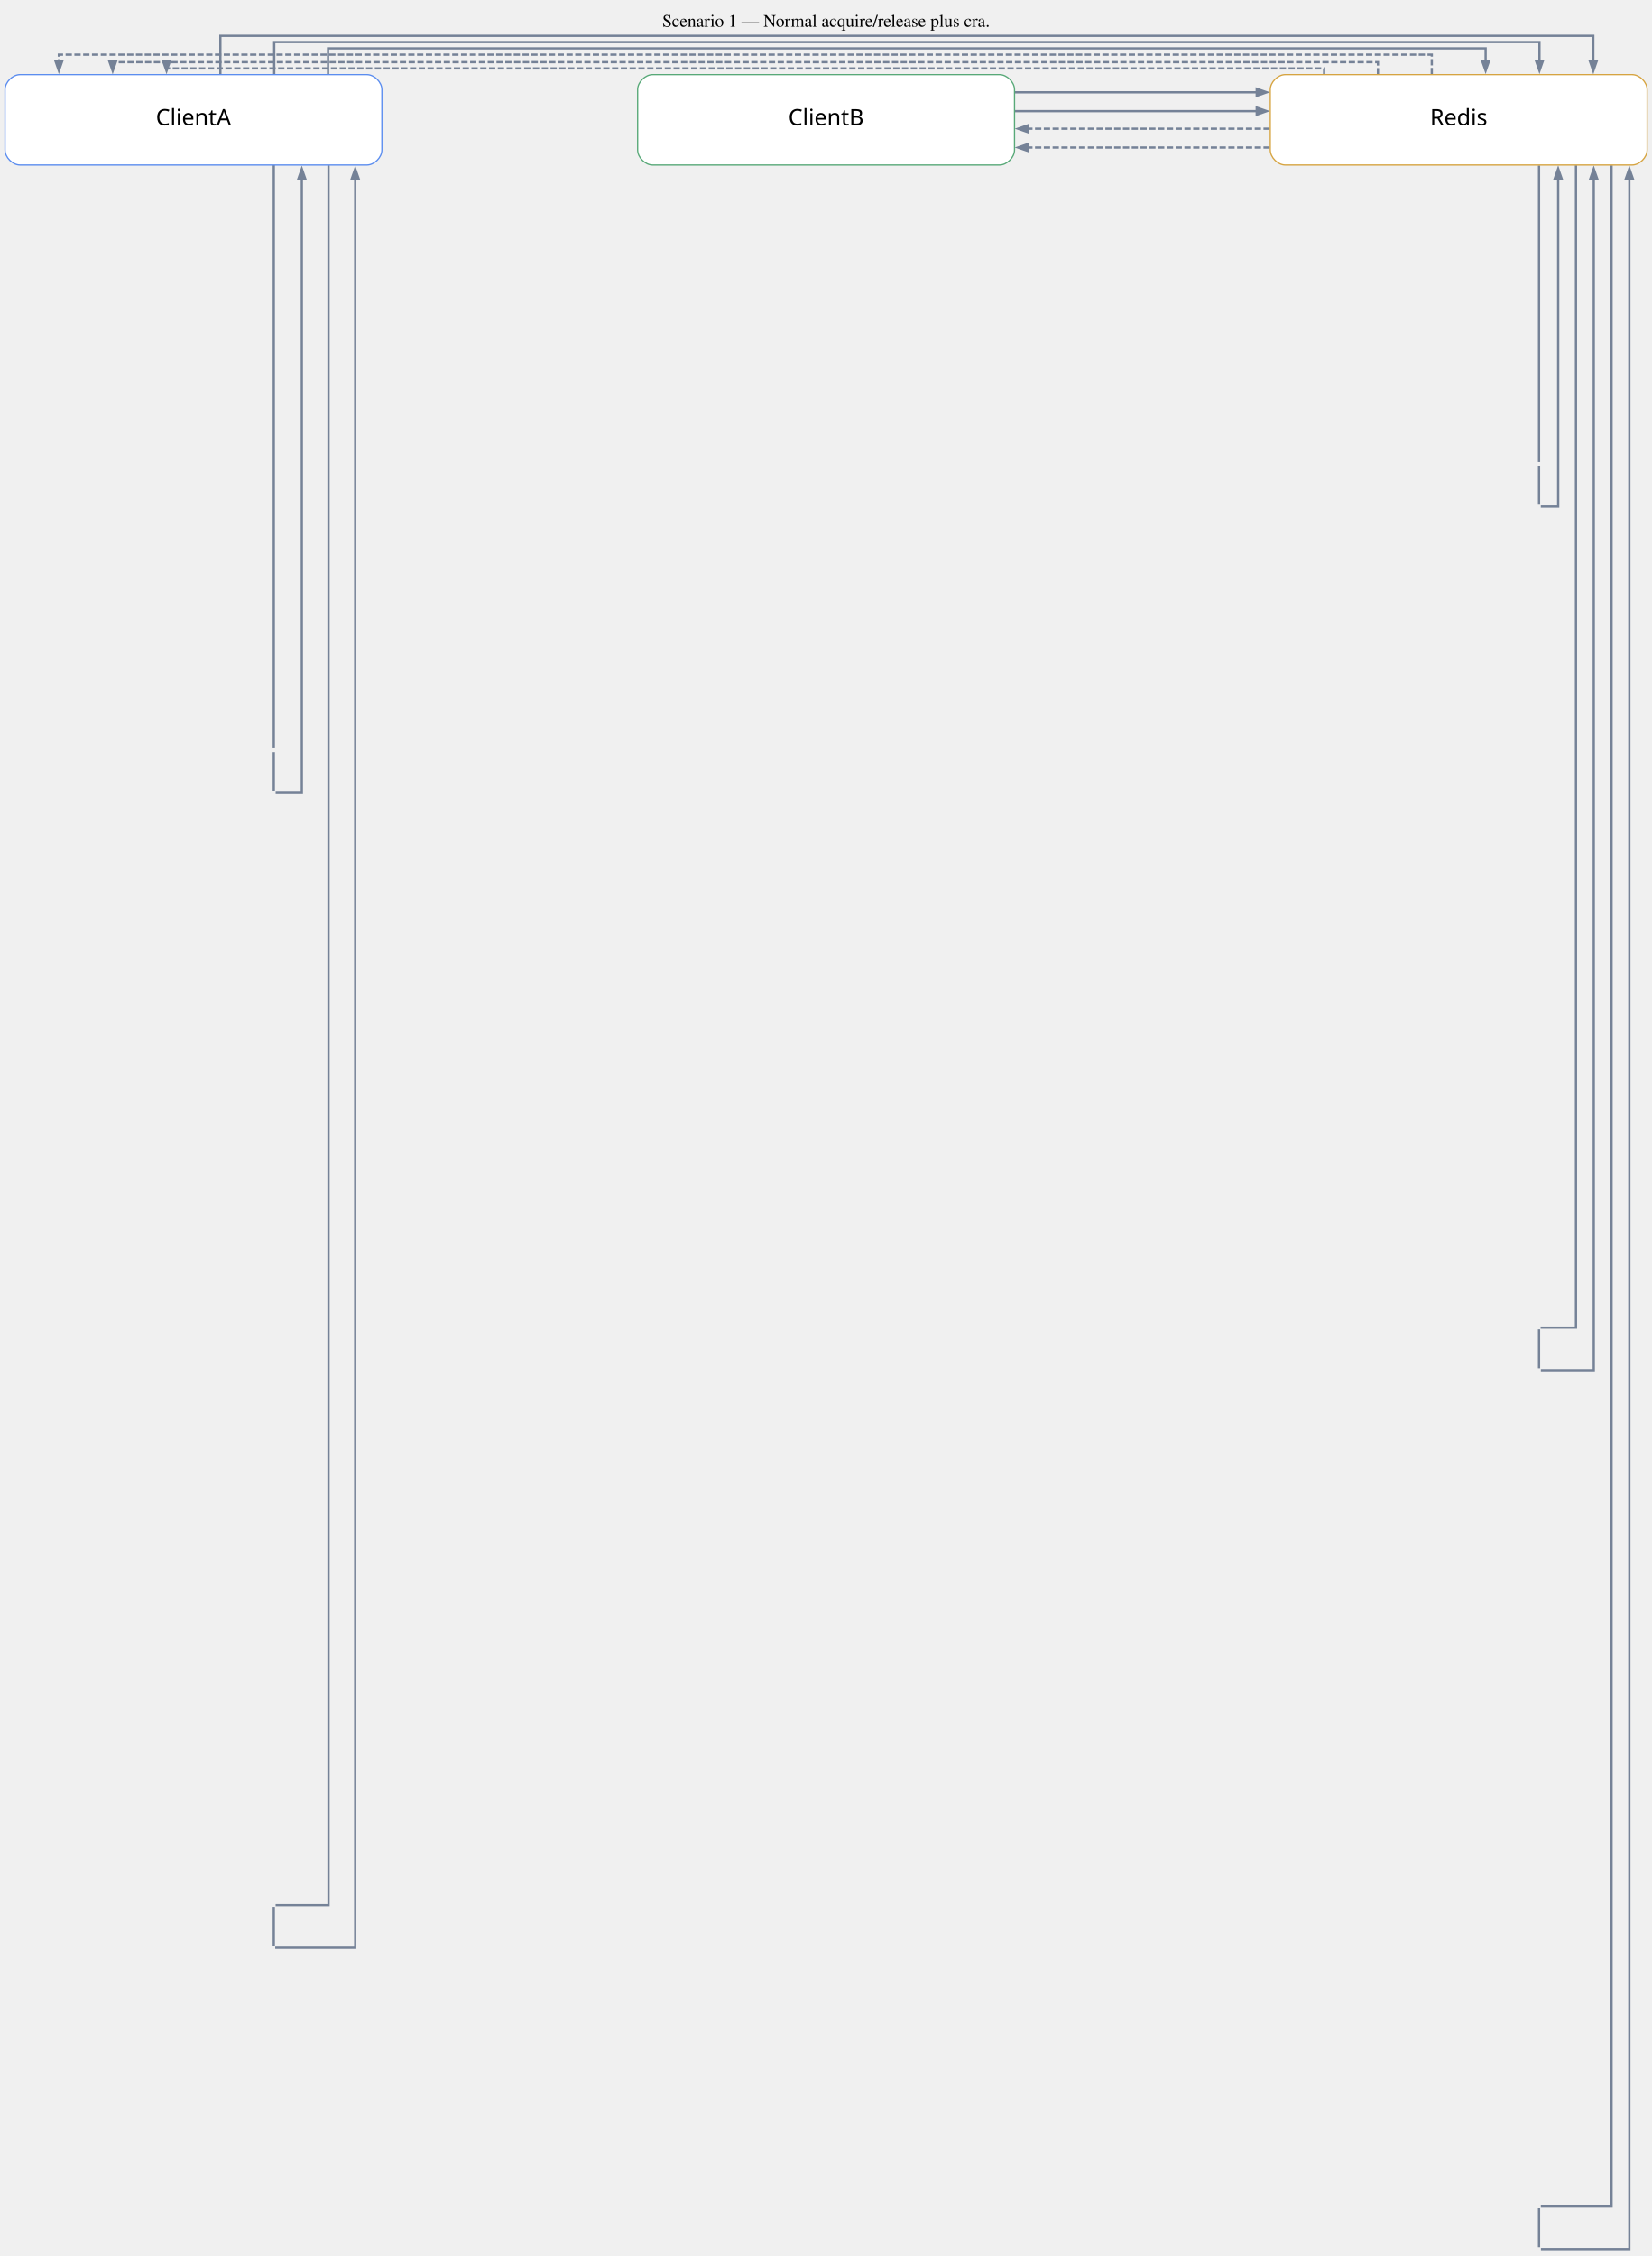
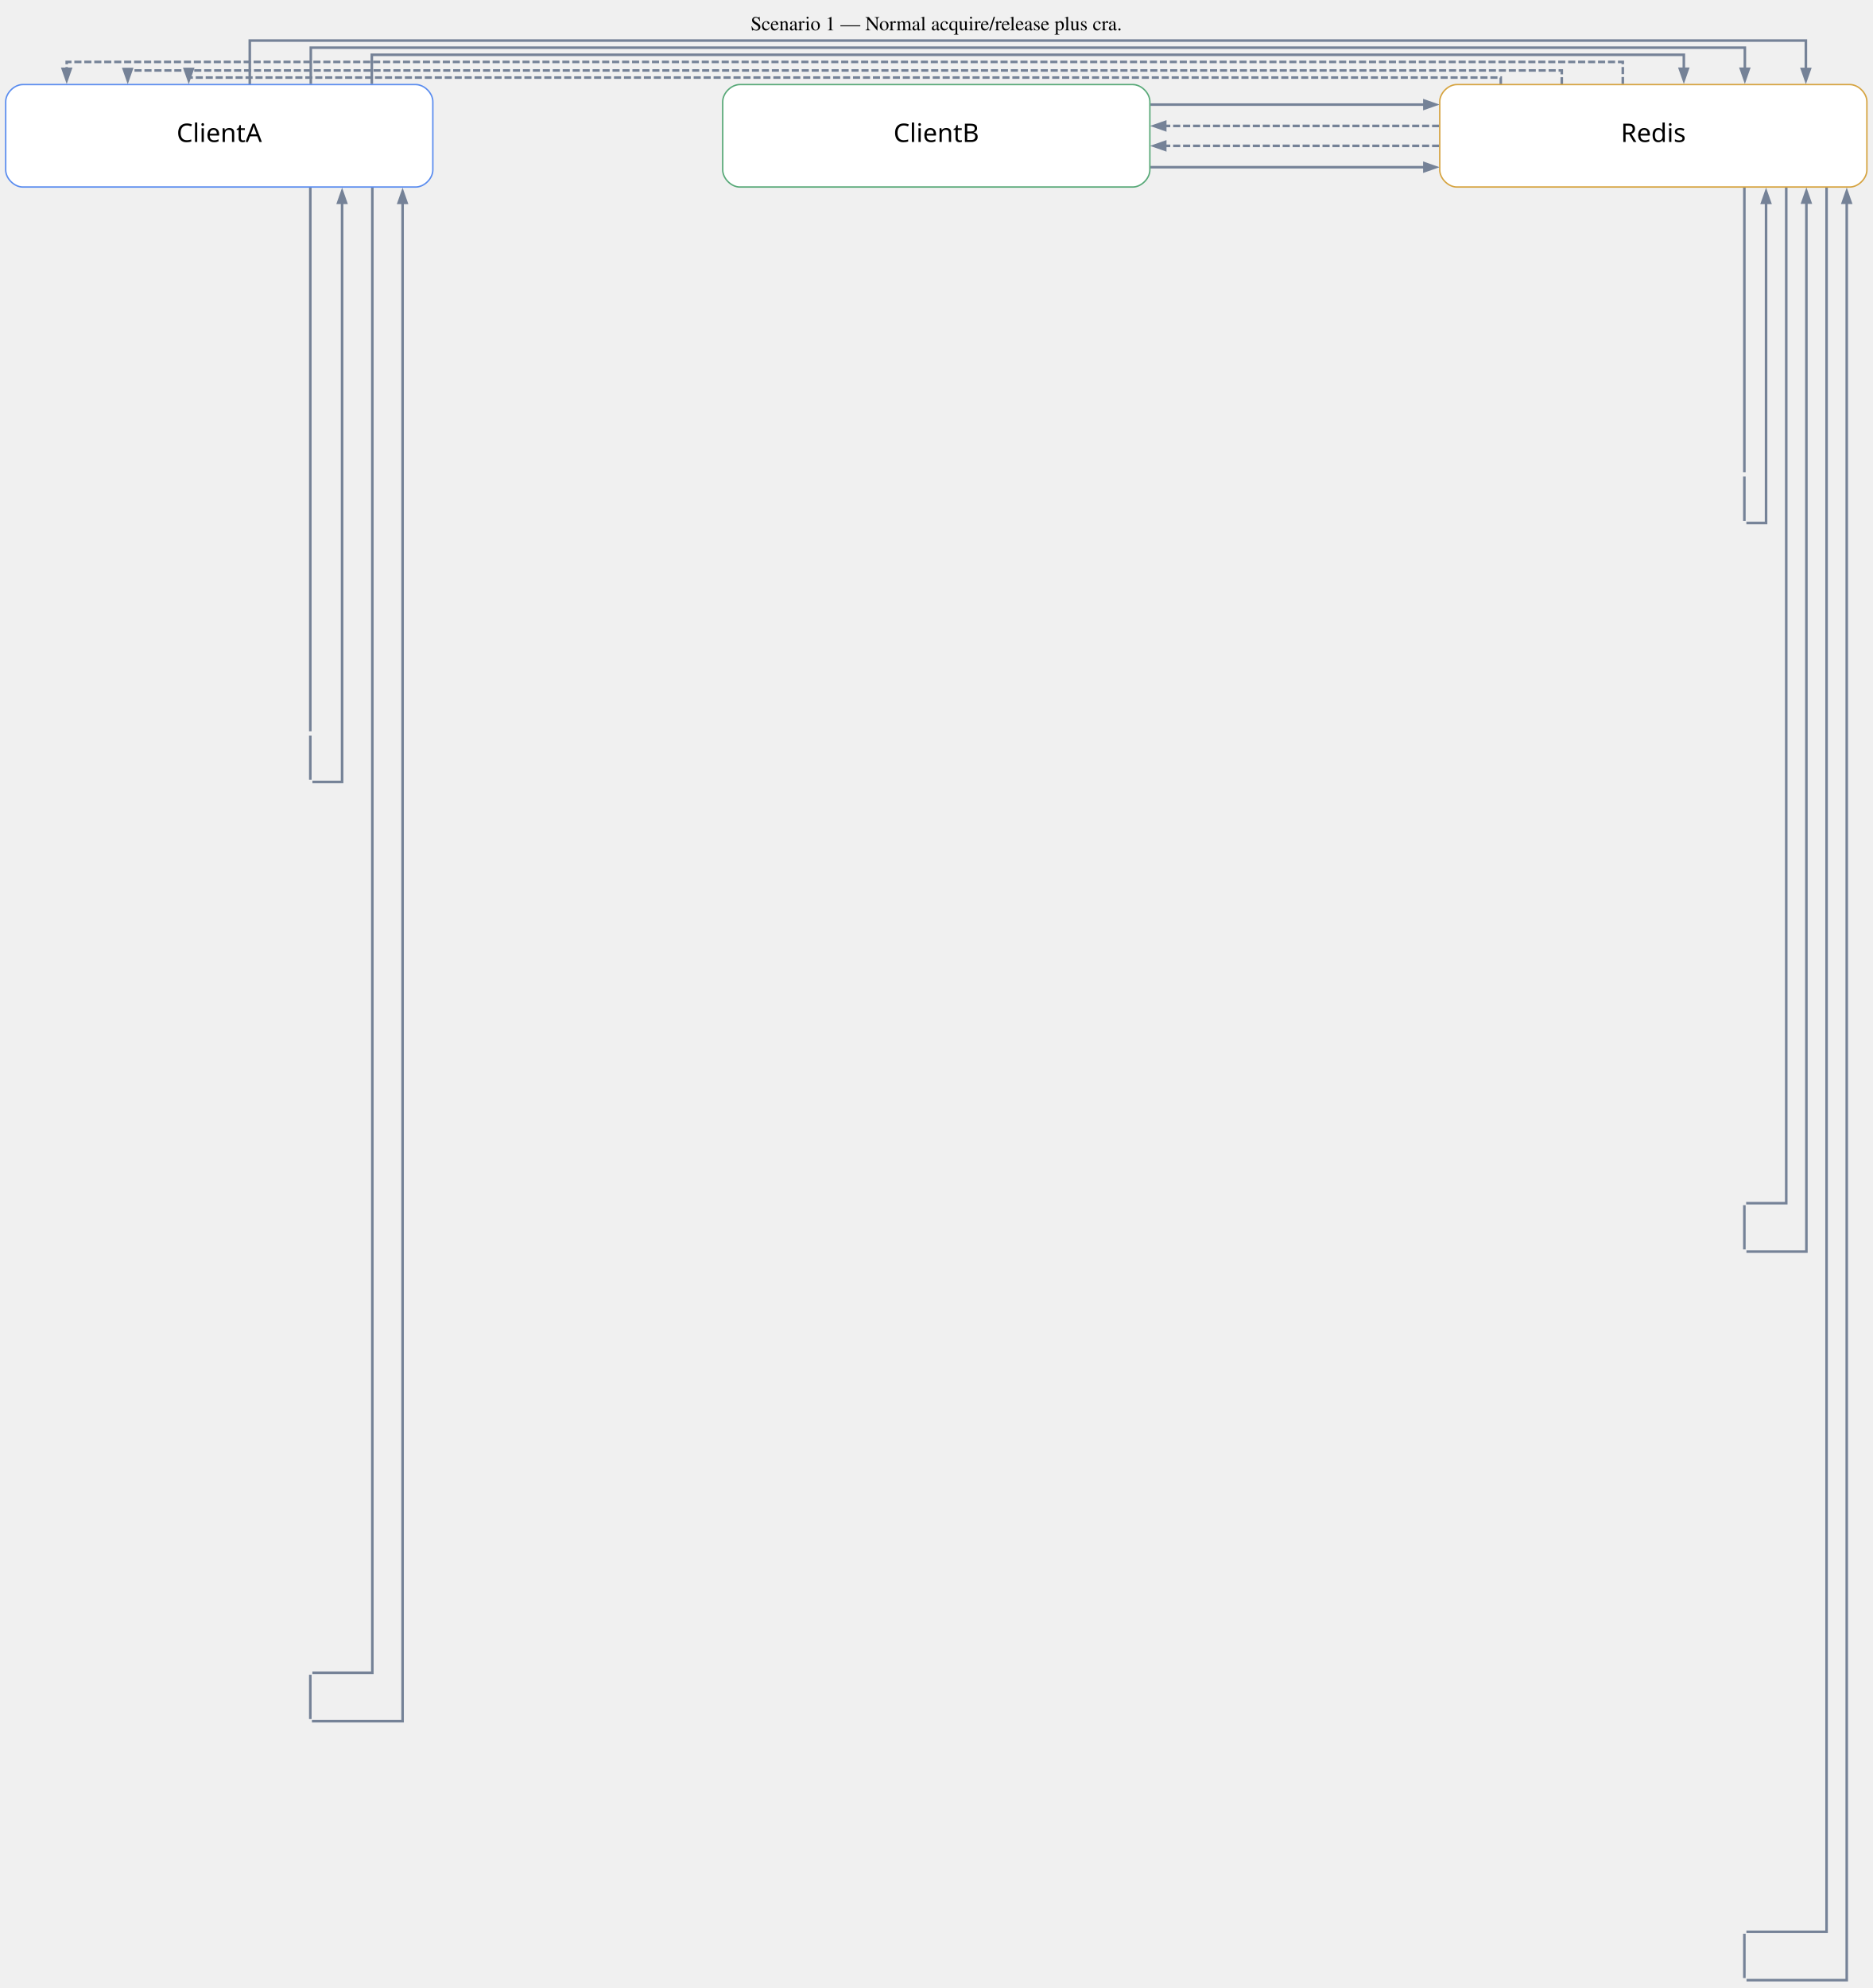
- <svg xmlns="http://www.w3.org/2000/svg" width="1316pt" height="1797pt" viewBox="0.00 0.00 1316.00 1797.00">
-   <g id="graph0" class="graph" transform="scale(1 1) rotate(0) translate(4 1792.5)">
-     <text xml:space="preserve" text-anchor="middle" x="654.12" y="-1771.2" font-family="Times,serif" font-size="14.00">Scenario 1 — Normal acquire/release plus cra.</text>
+ <svg xmlns="http://www.w3.org/2000/svg" width="1316pt" height="1397pt" viewBox="0.00 0.00 1316.00 1397.00">
+   <g id="graph0" class="graph" transform="scale(1 1) rotate(0) translate(4 1392.5)">
+     <text xml:space="preserve" text-anchor="middle" x="654.12" y="-1371.2" font-family="Times,serif" font-size="14.00">Scenario 1 — Normal acquire/release plus cra.</text>
    <g id="edge1" class="edge">
-       <path fill="none" stroke="#758297" stroke-width="1.8" d="M171.57,-1733.28C171.57,-1749.05 171.57,-1764 171.57,-1764 171.57,-1764 1265.35,-1764 1265.35,-1764 1265.35,-1764 1265.35,-1744.01 1265.35,-1744.01" />
-       <polygon fill="#758297" stroke="#758297" stroke-width="1.8" points="1268.15,-1744.01 1265.35,-1736.01 1262.55,-1744.01 1268.15,-1744.01" />
+       <path fill="none" stroke="#758297" stroke-width="1.8" d="M171.57,-1333.28C171.57,-1349.05 171.57,-1364 171.57,-1364 171.57,-1364 1265.35,-1364 1265.35,-1364 1265.35,-1364 1265.35,-1344.01 1265.35,-1344.01" />
+       <polygon fill="#758297" stroke="#758297" stroke-width="1.8" points="1268.15,-1344.01 1265.35,-1336.01 1262.55,-1344.01 1268.15,-1344.01" />
    </g>
    <g id="edge11" class="edge">
-       <path fill="none" stroke="#758297" stroke-width="1.8" d="M214.46,-1733.46C214.46,-1746.94 214.46,-1759 214.46,-1759 214.46,-1759 1222.46,-1759 1222.46,-1759 1222.46,-1759 1222.46,-1744.18 1222.46,-1744.18" />
-       <polygon fill="#758297" stroke="#758297" stroke-width="1.8" points="1225.26,-1744.18 1222.46,-1736.18 1219.66,-1744.18 1225.26,-1744.18" />
+       <path fill="none" stroke="#758297" stroke-width="1.8" d="M214.46,-1333.46C214.46,-1346.94 214.46,-1359 214.46,-1359 214.46,-1359 1222.46,-1359 1222.46,-1359 1222.46,-1359 1222.46,-1344.18 1222.46,-1344.18" />
+       <polygon fill="#758297" stroke="#758297" stroke-width="1.8" points="1225.26,-1344.18 1222.46,-1336.18 1219.66,-1344.18 1225.26,-1344.18" />
    </g>
    <g id="edge16" class="edge">
-       <path fill="none" stroke="#758297" stroke-width="1.8" d="M257.35,-1733.45C257.35,-1744.61 257.35,-1754 257.35,-1754 257.35,-1754 1179.57,-1754 1179.57,-1754 1179.57,-1754 1179.57,-1744.17 1179.57,-1744.17" />
-       <polygon fill="#758297" stroke="#758297" stroke-width="1.8" points="1182.37,-1744.17 1179.57,-1736.17 1176.77,-1744.17 1182.37,-1744.17" />
+       <path fill="none" stroke="#758297" stroke-width="1.8" d="M257.35,-1333.45C257.35,-1344.61 257.35,-1354 257.35,-1354 257.35,-1354 1179.57,-1354 1179.57,-1354 1179.57,-1354 1179.57,-1344.17 1179.57,-1344.17" />
+       <polygon fill="#758297" stroke="#758297" stroke-width="1.8" points="1182.37,-1344.17 1179.57,-1336.17 1176.77,-1344.17 1182.37,-1344.17" />
    </g>
    <g id="edge6" class="edge">
-       <path fill="none" stroke="#758297" stroke-width="1.8" d="M214.12,-1660.98C214.12,-1550.37 214.12,-1222.13 214.12,-1196.65" />
+       <path fill="none" stroke="#758297" stroke-width="1.8" d="M214.12,-1260.91C214.12,-1163.41 214.12,-900.98 214.12,-878.61" />
    </g>
    <g id="edge18" class="edge">
-       <path fill="none" stroke="#758297" stroke-width="1.8" d="M257.72,-1660.86C257.72,-1439.17 257.72,-275 257.72,-275 257.72,-275 223.14,-275 215.57,-275" />
+       <path fill="none" stroke="#758297" stroke-width="1.8" d="M257.72,-1260.83C257.72,-1072.79 257.72,-217 257.72,-217 257.72,-217 223.14,-217 215.57,-217" />
    </g>
    <g id="edge9" class="edge">
-       <path fill="none" stroke="#758297" stroke-width="1.8" d="M804.65,-1719C804.65,-1719 997.2,-1719 997.2,-1719" />
-       <polygon fill="#758297" stroke="#758297" stroke-width="1.8" points="997.2,-1721.8 1005.2,-1719 997.2,-1716.2 997.2,-1721.8" />
+       <path fill="none" stroke="#758297" stroke-width="1.8" d="M804.65,-1319C804.65,-1319 997.2,-1319 997.2,-1319" />
+       <polygon fill="#758297" stroke="#758297" stroke-width="1.8" points="997.2,-1321.8 1005.2,-1319 997.2,-1316.2 997.2,-1321.8" />
    </g>
    <g id="edge21" class="edge">
-       <path fill="none" stroke="#758297" stroke-width="1.8" d="M804.65,-1704C804.65,-1704 997.2,-1704 997.2,-1704" />
-       <polygon fill="#758297" stroke="#758297" stroke-width="1.8" points="997.2,-1706.8 1005.2,-1704 997.2,-1701.2 997.2,-1706.8" />
+       <path fill="none" stroke="#758297" stroke-width="1.8" d="M804.65,-1275C804.65,-1275 997.2,-1275 997.2,-1275" />
+       <polygon fill="#758297" stroke="#758297" stroke-width="1.8" points="997.2,-1277.8 1005.2,-1275 997.2,-1272.2 997.2,-1277.8" />
    </g>
    <g id="edge5" class="edge">
-       <path fill="none" stroke="#758297" stroke-width="1.8" stroke-dasharray="5,2" d="M1136.67,-1733.42C1136.67,-1742.15 1136.67,-1749 1136.67,-1749 1136.67,-1749 42.89,-1749 42.89,-1749 42.89,-1749 42.89,-1744.15 42.89,-1744.15" />
-       <polygon fill="#758297" stroke="#758297" stroke-width="1.8" points="45.69,-1744.15 42.89,-1736.15 40.09,-1744.15 45.69,-1744.15" />
+       <path fill="none" stroke="#758297" stroke-width="1.8" stroke-dasharray="5,2" d="M1136.67,-1333.42C1136.67,-1342.15 1136.67,-1349 1136.67,-1349 1136.67,-1349 42.89,-1349 42.89,-1349 42.89,-1349 42.89,-1344.15 42.89,-1344.15" />
+       <polygon fill="#758297" stroke="#758297" stroke-width="1.8" points="45.69,-1344.15 42.89,-1336.15 40.09,-1344.15 45.69,-1344.15" />
    </g>
    <g id="edge15" class="edge">
-       <path fill="none" stroke="#758297" stroke-width="1.8" stroke-dasharray="5,2" d="M1093.78,-1733.26C1093.78,-1738.95 1093.78,-1743 1093.78,-1743 1093.78,-1743 85.78,-1743 85.78,-1743 85.78,-1743 85.78,-1742.03 85.78,-1742.03" />
-       <polygon fill="#758297" stroke="#758297" stroke-width="1.8" points="88.58,-1743.99 85.78,-1735.99 82.98,-1743.99 88.58,-1743.99" />
+       <path fill="none" stroke="#758297" stroke-width="1.8" stroke-dasharray="5,2" d="M1093.78,-1333.26C1093.78,-1338.95 1093.78,-1343 1093.78,-1343 1093.78,-1343 85.78,-1343 85.78,-1343 85.78,-1343 85.78,-1342.03 85.78,-1342.03" />
+       <polygon fill="#758297" stroke="#758297" stroke-width="1.8" points="88.58,-1343.99 85.78,-1335.99 82.98,-1343.99 88.58,-1343.99" />
    </g>
    <g id="edge17" class="edge">
-       <path fill="none" stroke="#758297" stroke-width="1.8" stroke-dasharray="5,2" d="M1050.89,-1733.31C1050.89,-1736.18 1050.89,-1738 1050.89,-1738 1050.89,-1738 128.67,-1738 128.67,-1738 128.67,-1738 128.67,-1737.53 128.67,-1737.53" />
-       <polygon fill="#758297" stroke="#758297" stroke-width="1.8" points="131.47,-1744.03 128.67,-1736.03 125.87,-1744.03 131.47,-1744.03" />
+       <path fill="none" stroke="#758297" stroke-width="1.8" stroke-dasharray="5,2" d="M1050.89,-1333.31C1050.89,-1336.18 1050.89,-1338 1050.89,-1338 1050.89,-1338 128.67,-1338 128.67,-1338 128.67,-1338 128.67,-1337.53 128.67,-1337.53" />
+       <polygon fill="#758297" stroke="#758297" stroke-width="1.8" points="131.47,-1344.03 128.67,-1336.03 125.87,-1344.03 131.47,-1344.03" />
    </g>
    <g id="edge10" class="edge">
-       <path fill="none" stroke="#758297" stroke-width="1.8" stroke-dasharray="5,2" d="M1007.59,-1690C1007.59,-1690 815.04,-1690 815.04,-1690" />
-       <polygon fill="#758297" stroke="#758297" stroke-width="1.8" points="815.04,-1687.2 807.04,-1690 815.04,-1692.8 815.04,-1687.2" />
+       <path fill="none" stroke="#758297" stroke-width="1.8" stroke-dasharray="5,2" d="M1007.59,-1304C1007.59,-1304 815.04,-1304 815.04,-1304" />
+       <polygon fill="#758297" stroke="#758297" stroke-width="1.8" points="815.04,-1301.2 807.04,-1304 815.04,-1306.8 815.04,-1301.2" />
    </g>
    <g id="edge25" class="edge">
-       <path fill="none" stroke="#758297" stroke-width="1.8" stroke-dasharray="5,2" d="M1007.59,-1675C1007.59,-1675 815.04,-1675 815.04,-1675" />
-       <polygon fill="#758297" stroke="#758297" stroke-width="1.8" points="815.04,-1672.2 807.04,-1675 815.04,-1677.8 815.04,-1672.2" />
+       <path fill="none" stroke="#758297" stroke-width="1.8" stroke-dasharray="5,2" d="M1007.59,-1290C1007.59,-1290 815.04,-1290 815.04,-1290" />
+       <polygon fill="#758297" stroke="#758297" stroke-width="1.8" points="815.04,-1287.2 807.04,-1290 815.04,-1292.8 815.04,-1287.2" />
    </g>
    <g id="edge2" class="edge">
-       <path fill="none" stroke="#758297" stroke-width="1.8" d="M1222.12,-1660.69C1222.12,-1590.24 1222.12,-1440.65 1222.12,-1424.5" />
+       <path fill="none" stroke="#758297" stroke-width="1.8" d="M1222.12,-1260.67C1222.12,-1198.17 1222.12,-1075.68 1222.12,-1060.61" />
    </g>
    <g id="edge12" class="edge">
-       <path fill="none" stroke="#758297" stroke-width="1.8" d="M1251.55,-1660.83C1251.55,-1485.63 1251.55,-735 1251.55,-735 1251.55,-735 1229.02,-735 1223.38,-735" />
+       <path fill="none" stroke="#758297" stroke-width="1.8" d="M1251.55,-1260.65C1251.55,-1110.44 1251.55,-547 1251.55,-547 1251.55,-547 1229.02,-547 1223.38,-547" />
    </g>
    <g id="edge22" class="edge">
-       <path fill="none" stroke="#758297" stroke-width="1.8" d="M1279.89,-1660.82C1279.89,-1417.76 1279.89,-35 1279.89,-35 1279.89,-35 1232.44,-35 1223.55,-35" />
+       <path fill="none" stroke="#758297" stroke-width="1.8" d="M1279.89,-1260.67C1279.89,-1053.74 1279.89,-35 1279.89,-35 1279.89,-35 1232.44,-35 1223.55,-35" />
    </g>
    <g id="edge3" class="edge">
-       <path fill="none" stroke="#758297" stroke-width="1.8" d="M1222.12,-1421.62C1222.12,-1416.03 1222.12,-1396.02 1222.12,-1390.5" />
+       <path fill="none" stroke="#758297" stroke-width="1.8" d="M1222.12,-1057.62C1222.12,-1052.03 1222.12,-1032.02 1222.12,-1026.5" />
    </g>
    <g id="edge4" class="edge">
-       <path fill="none" stroke="#758297" stroke-width="1.8" d="M1223.53,-1389C1227.3,-1389 1237.37,-1389 1237.37,-1389 1237.37,-1389 1237.37,-1650.11 1237.37,-1650.11" />
-       <polygon fill="#758297" stroke="#758297" stroke-width="1.8" points="1234.57,-1650.11 1237.37,-1658.11 1240.17,-1650.11 1234.57,-1650.11" />
+       <path fill="none" stroke="#758297" stroke-width="1.8" d="M1223.53,-1025C1227.3,-1025 1237.37,-1025 1237.37,-1025 1237.37,-1025 1237.37,-1249.94 1237.37,-1249.94" />
+       <polygon fill="#758297" stroke="#758297" stroke-width="1.8" points="1234.57,-1249.94 1237.37,-1257.94 1240.17,-1249.94 1234.57,-1249.94" />
    </g>
    <g id="edge7" class="edge">
-       <path fill="none" stroke="#758297" stroke-width="1.8" d="M214.12,-1193.62C214.12,-1188.03 214.12,-1168.02 214.12,-1162.5" />
+       <path fill="none" stroke="#758297" stroke-width="1.8" d="M214.12,-875.62C214.12,-870.03 214.12,-850.02 214.12,-844.5" />
    </g>
    <g id="edge8" class="edge">
-       <path fill="none" stroke="#758297" stroke-width="1.8" d="M215.59,-1161C220.56,-1161 236.46,-1161 236.46,-1161 236.46,-1161 236.46,-1649.93 236.46,-1649.93" />
-       <polygon fill="#758297" stroke="#758297" stroke-width="1.8" points="233.66,-1649.93 236.46,-1657.93 239.26,-1649.93 233.66,-1649.93" />
+       <path fill="none" stroke="#758297" stroke-width="1.8" d="M215.59,-843C220.56,-843 236.46,-843 236.46,-843 236.46,-843 236.46,-1249.96 236.46,-1249.96" />
+       <polygon fill="#758297" stroke="#758297" stroke-width="1.8" points="233.66,-1249.96 236.46,-1257.96 239.26,-1249.96 233.66,-1249.96" />
    </g>
    <g id="edge13" class="edge">
-       <path fill="none" stroke="#758297" stroke-width="1.8" d="M1222.12,-733.62C1222.12,-728.03 1222.12,-708.02 1222.12,-702.5" />
+       <path fill="none" stroke="#758297" stroke-width="1.8" d="M1222.12,-545.62C1222.12,-540.03 1222.12,-520.02 1222.12,-514.5" />
    </g>
    <g id="edge14" class="edge">
-       <path fill="none" stroke="#758297" stroke-width="1.8" d="M1223.57,-701C1231.14,-701 1265.72,-701 1265.72,-701 1265.72,-701 1265.72,-1650.02 1265.72,-1650.02" />
-       <polygon fill="#758297" stroke="#758297" stroke-width="1.8" points="1262.92,-1650.02 1265.72,-1658.02 1268.52,-1650.02 1262.92,-1650.02" />
+       <path fill="none" stroke="#758297" stroke-width="1.8" d="M1223.57,-513C1231.14,-513 1265.72,-513 1265.72,-513 1265.72,-513 1265.72,-1250.11 1265.72,-1250.11" />
+       <polygon fill="#758297" stroke="#758297" stroke-width="1.8" points="1262.92,-1250.11 1265.72,-1258.11 1268.52,-1250.11 1262.92,-1250.11" />
    </g>
    <g id="edge19" class="edge">
-       <path fill="none" stroke="#758297" stroke-width="1.8" d="M214.12,-273.62C214.12,-268.03 214.12,-248.02 214.12,-242.5" />
+       <path fill="none" stroke="#758297" stroke-width="1.8" d="M214.12,-215.62C214.12,-210.03 214.12,-190.02 214.12,-184.5" />
    </g>
    <g id="edge20" class="edge">
-       <path fill="none" stroke="#758297" stroke-width="1.8" d="M215.25,-241C223.86,-241 278.98,-241 278.98,-241 278.98,-241 278.98,-1650 278.98,-1650" />
-       <polygon fill="#758297" stroke="#758297" stroke-width="1.8" points="276.18,-1650 278.98,-1658 281.78,-1650 276.18,-1650" />
+       <path fill="none" stroke="#758297" stroke-width="1.8" d="M215.25,-183C223.86,-183 278.98,-183 278.98,-183 278.98,-183 278.98,-1249.92 278.98,-1249.92" />
+       <polygon fill="#758297" stroke="#758297" stroke-width="1.8" points="276.18,-1249.92 278.98,-1257.92 281.78,-1249.92 276.18,-1249.92" />
    </g>
    <g id="edge23" class="edge">
      <path fill="none" stroke="#758297" stroke-width="1.8" d="M1222.12,-33.62C1222.12,-28.03 1222.12,-8.02 1222.12,-2.5" />
    </g>
    <g id="edge24" class="edge">
-       <path fill="none" stroke="#758297" stroke-width="1.8" d="M1223.62,-1C1233.95,-1 1294.07,-1 1294.07,-1 1294.07,-1 1294.07,-1650.15 1294.07,-1650.15" />
-       <polygon fill="#758297" stroke="#758297" stroke-width="1.8" points="1291.27,-1650.15 1294.07,-1658.15 1296.87,-1650.15 1291.27,-1650.15" />
+       <path fill="none" stroke="#758297" stroke-width="1.8" d="M1223.62,-1C1233.95,-1 1294.07,-1 1294.07,-1 1294.07,-1 1294.07,-1250 1294.07,-1250" />
+       <polygon fill="#758297" stroke="#758297" stroke-width="1.8" points="1291.27,-1250 1294.07,-1258 1296.87,-1250 1291.27,-1250" />
    </g>
    <g id="node1" class="node">
-       <path fill="#ffffff" stroke="#5b8def" d="M288.24,-1733.08C288.24,-1733.08 12,-1733.08 12,-1733.08 6,-1733.08 0,-1727.08 0,-1721.08 0,-1721.08 0,-1673.08 0,-1673.08 0,-1667.08 6,-1661.08 12,-1661.08 12,-1661.08 288.24,-1661.08 288.24,-1661.08 294.24,-1661.08 300.24,-1667.08 300.24,-1673.08 300.24,-1673.08 300.24,-1721.08 300.24,-1721.08 300.24,-1727.08 294.24,-1733.08 288.24,-1733.08" />
-       <text xml:space="preserve" text-anchor="middle" x="150.12" y="-1692.73" font-family="Architects Daughter" font-size="18.00">ClientA</text>
+       <path fill="#ffffff" stroke="#5b8def" d="M288.24,-1333.08C288.24,-1333.08 12,-1333.08 12,-1333.08 6,-1333.08 0,-1327.08 0,-1321.08 0,-1321.08 0,-1273.08 0,-1273.08 0,-1267.08 6,-1261.08 12,-1261.08 12,-1261.08 288.24,-1261.08 288.24,-1261.08 294.24,-1261.08 300.24,-1267.08 300.24,-1273.08 300.24,-1273.08 300.24,-1321.08 300.24,-1321.08 300.24,-1327.08 294.24,-1333.08 288.24,-1333.08" />
+       <text xml:space="preserve" text-anchor="middle" x="150.12" y="-1292.73" font-family="Architects Daughter" font-size="18.00">ClientA</text>
    </g>
    <g id="node2" class="node">
-       <path fill="#ffffff" stroke="#58a978" d="M792.24,-1733.08C792.24,-1733.08 516,-1733.08 516,-1733.08 510,-1733.08 504,-1727.08 504,-1721.08 504,-1721.08 504,-1673.08 504,-1673.08 504,-1667.08 510,-1661.08 516,-1661.08 516,-1661.08 792.24,-1661.08 792.24,-1661.08 798.24,-1661.08 804.24,-1667.08 804.24,-1673.08 804.24,-1673.08 804.24,-1721.08 804.24,-1721.08 804.24,-1727.08 798.24,-1733.08 792.24,-1733.08" />
-       <text xml:space="preserve" text-anchor="middle" x="654.12" y="-1692.73" font-family="Architects Daughter" font-size="18.00">ClientB</text>
+       <path fill="#ffffff" stroke="#58a978" d="M792.24,-1333.08C792.24,-1333.08 516,-1333.08 516,-1333.08 510,-1333.08 504,-1327.08 504,-1321.08 504,-1321.08 504,-1273.08 504,-1273.08 504,-1267.08 510,-1261.08 516,-1261.08 516,-1261.08 792.24,-1261.08 792.24,-1261.08 798.24,-1261.08 804.24,-1267.08 804.24,-1273.08 804.24,-1273.08 804.24,-1321.08 804.24,-1321.08 804.24,-1327.08 798.24,-1333.08 792.24,-1333.08" />
+       <text xml:space="preserve" text-anchor="middle" x="654.12" y="-1292.73" font-family="Architects Daughter" font-size="18.00">ClientB</text>
    </g>
    <g id="node3" class="node">
-       <path fill="#ffffff" stroke="#d6a441" d="M1296.24,-1733.08C1296.24,-1733.08 1020,-1733.08 1020,-1733.08 1014,-1733.08 1008,-1727.08 1008,-1721.08 1008,-1721.08 1008,-1673.08 1008,-1673.08 1008,-1667.08 1014,-1661.08 1020,-1661.08 1020,-1661.08 1296.24,-1661.08 1296.24,-1661.08 1302.24,-1661.08 1308.24,-1667.08 1308.24,-1673.08 1308.24,-1673.08 1308.24,-1721.08 1308.24,-1721.08 1308.24,-1727.08 1302.24,-1733.08 1296.24,-1733.08" />
-       <text xml:space="preserve" text-anchor="middle" x="1158.12" y="-1692.73" font-family="Architects Daughter" font-size="18.00">Redis</text>
+       <path fill="#ffffff" stroke="#d6a441" d="M1296.24,-1333.08C1296.24,-1333.08 1020,-1333.08 1020,-1333.08 1014,-1333.08 1008,-1327.08 1008,-1321.08 1008,-1321.08 1008,-1273.08 1008,-1273.08 1008,-1267.08 1014,-1261.08 1020,-1261.08 1020,-1261.08 1296.24,-1261.08 1296.24,-1261.08 1302.24,-1261.08 1308.24,-1267.08 1308.24,-1273.08 1308.24,-1273.08 1308.24,-1321.08 1308.24,-1321.08 1308.24,-1327.08 1302.24,-1333.08 1296.24,-1333.08" />
+       <text xml:space="preserve" text-anchor="middle" x="1158.12" y="-1292.73" font-family="Architects Daughter" font-size="18.00">Redis</text>
    </g>
  </g>
</svg>
